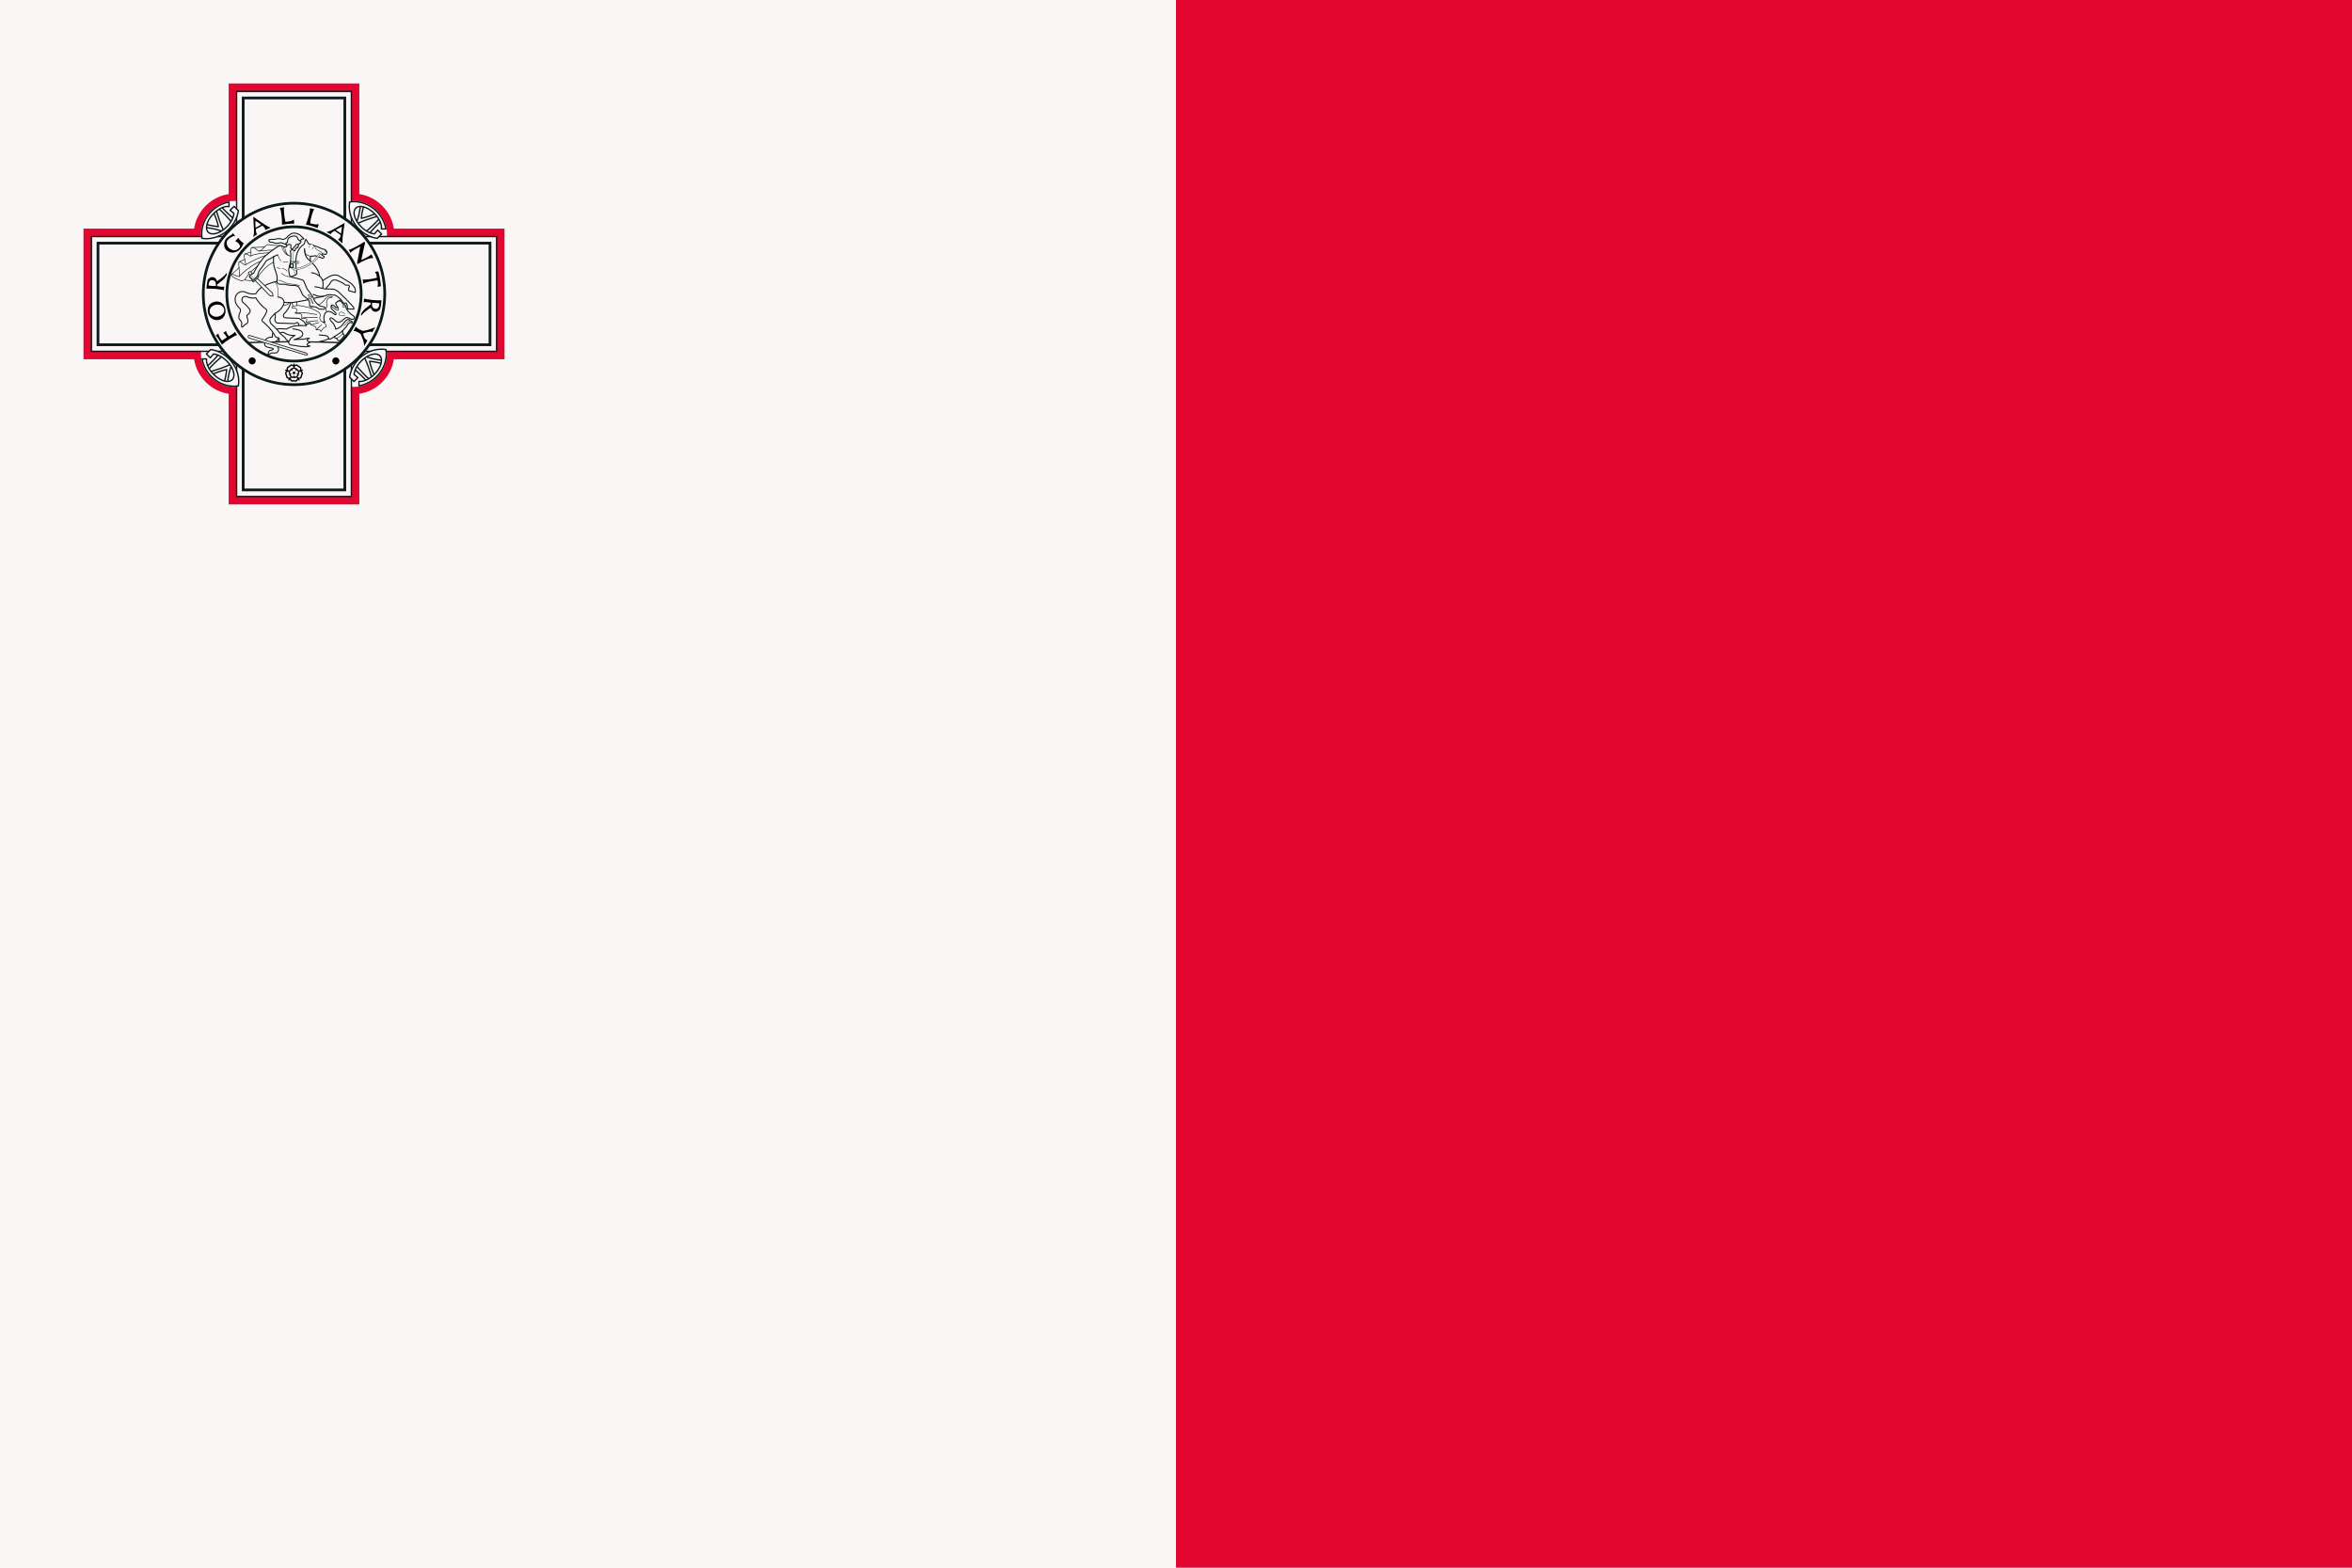
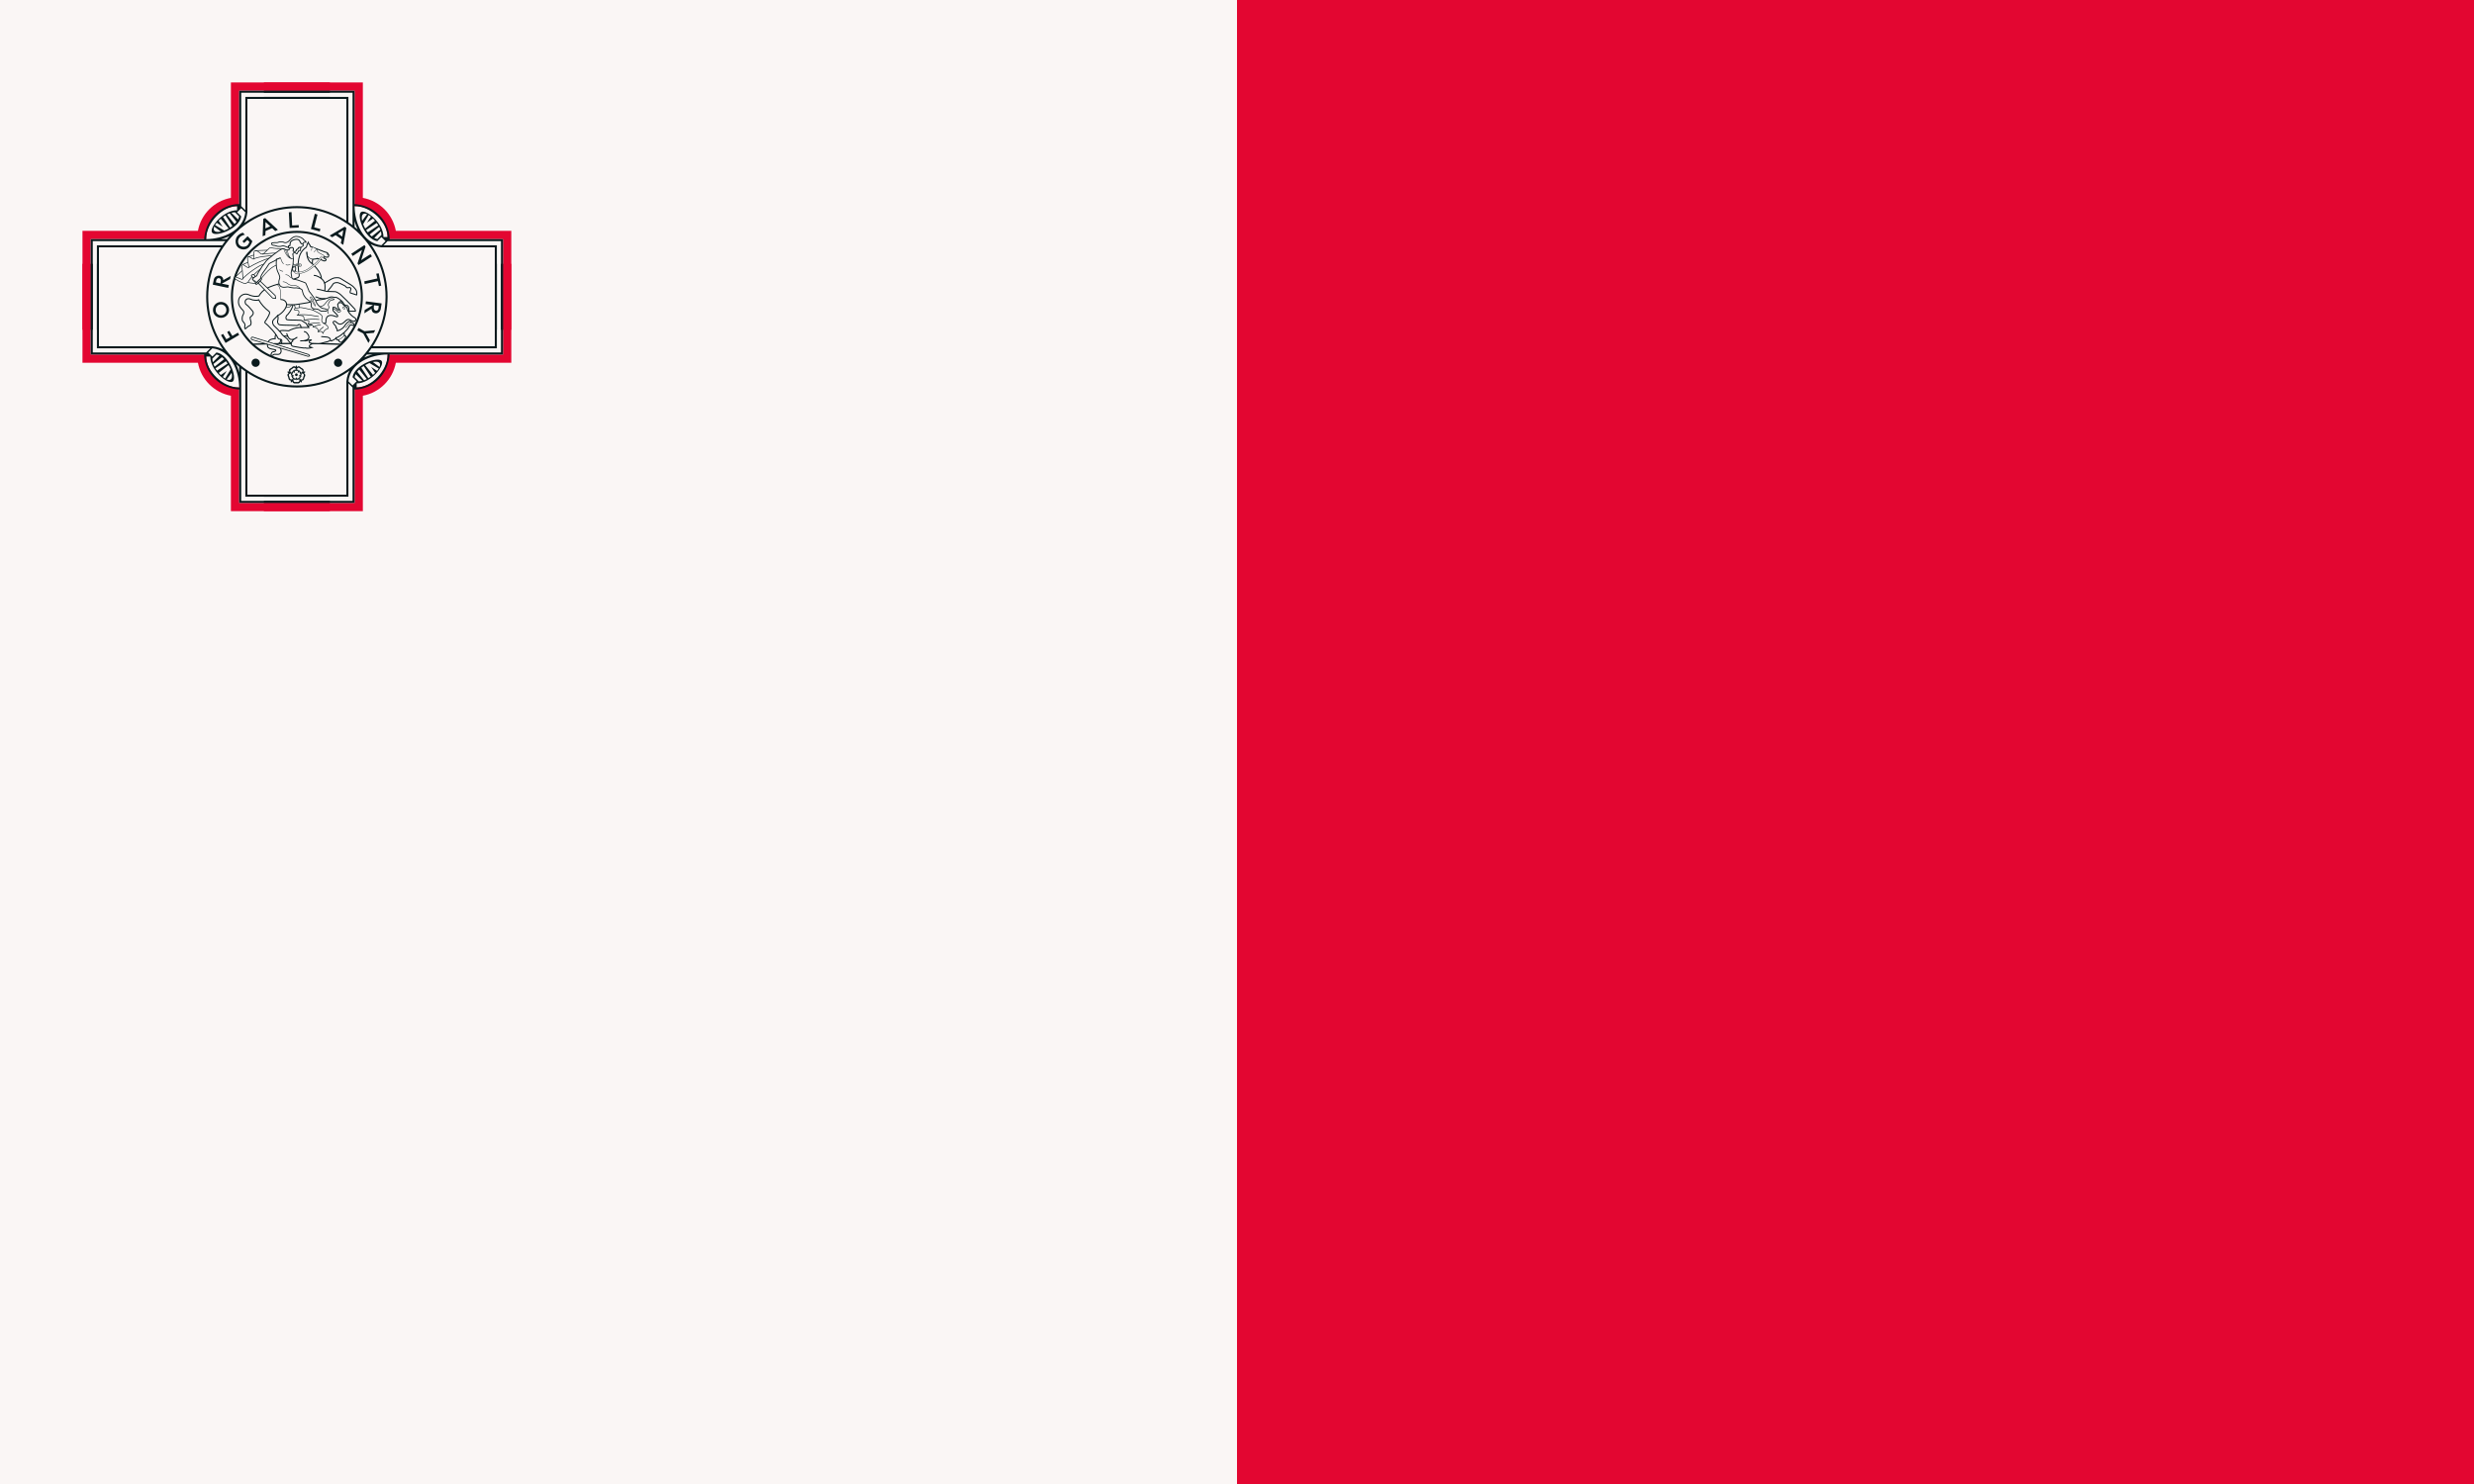
- <svg xmlns="http://www.w3.org/2000/svg" xmlns:xlink="http://www.w3.org/1999/xlink" width="900" height="600" viewBox="0 0 82944 55296">
-   <path fill="#faf6f5" d="M0 0h82944v55296H0z" />
-   <path fill="#e30631" d="M41472 0h41472v55296H41472z" />
-   <g fill="#faf6f5" stroke="#0a1a1d" stroke-width="96" transform="translate(10368 10368)">
-     <path fill="none" stroke="#e30631" stroke-width="512" d="M-2048-7168h4096v3890.8A1094 964 45 0 1 3277.2-2048H7168v4096H3277.2A964 1094 45 0 1 2048 3277.2V7168h-4096V3277.2A1094 964 45 0 1-3277.2 2048H-7168v-4096h3890.8A964 1094 45 0 1-2048-3277.2z" />
-     <path stroke="none" d="M2024-3275.2A1094 964 45 0 1 3275.2-2024v4048A964 1094 45 0 1 2024 3275.2h-4048A1094 964 45 0 1-3275.2 2024v-4048A964 1094 45 0 1-2024-3275.2z" />
-     <path stroke-width="48" d="M-2024-7144h4048V7144h-4048zm-5120 5120H7144v4048H-7144z" />
-     <path d="M-1792-6912h3584V6912h-3584zm-5120 5120H6912v3584H-6912z" />
-     <circle r="3200" />
-     <circle r="2368" />
-     <g id="a" stroke-linejoin="round" stroke-width="48">
-       <path d="M3084-2565c-111 85-322 302-450 461l-119-74c163-141 389-350 514-499zm-101-185c-201 59-585 172-749 276l-36-52c69-99 147-506 144-622l125 28c-41 100-81 314-92 453 129-23 435-123 522-186z" />
-       <path d="M3240.8-2291.9h-158.6a600 330 45 1 0-242.3 173.3l112.1-133.7 138.1 138.1-154.5 154.4a1070 940 45 0 1-974.1-1283 1070 940 45 0 1 1279.3 950.9z" />
+ <svg xmlns="http://www.w3.org/2000/svg" xmlns:xlink="http://www.w3.org/1999/xlink" width="1200" height="720">
+   <path fill="#faf6f5" d="M0 0h1200v720H0Z" />
+   <path fill="#e30631" d="M600 0h600v720H600Z" />
+   <g id="b">
+     <g id="a">
+       <path fill="#e30631" d="M40 160v-48h56a20 20 0 0 1 16-16V40h48v4h-44v56a16 16 0 0 0-16 16H44v44Z" />
+       <path fill="#0a1a1d" d="M44 160h1v-43h65l1-1H44Zm3 0h1v-40h60v-1H47Zm72-57h1V48h40v-1h-41Zm-3-2h1V45h43v-1h-44Zm-15 43a43 43 0 0 1 43-43v-1a44 44 0 0 0-44 44zm12 0a31 31 0 0 1 31-31v-1a32 32 0 0 0-32 32zm-14-27c10 0 20-4 21-14l-4-4c-9 0-17 8-17 18Zm5-5c-2-2 5-9 10-9l2 2c-1 5-10 9-12 7Zm-4 4c0-8 8-16 15-16v2c-7 0-14 9-12 11s13-2 14-8l-2-2 2-2 2 2c-1 9-11 13-19 13Zm8-3 1-1-5-3v1Zm0-3-2-3-1 1Zm3 1h1l-4-6-1 1Zm3-2-4-5h-1l4 6Zm1-1 1-1-4-4h-1Z" />
    </g>
-     <use xlink:href="#a" transform="rotate(90)" />
-     <use xlink:href="#a" transform="rotate(180)" />
-     <use xlink:href="#a" transform="rotate(270)" />
+     <use xlink:href="#a" transform="rotate(90 144 144)" />
  </g>
-   <g transform="translate(10368 10368)">
-     <path d="M-2541 1790c-72-126-167-287-219-329 32-22 75-54 97-60-1 80 120 246 120 246l178-117c-50-77-94-136-130-159 44-32 91-59 104-62 1 39 24 104 92 184 0 0 166-88 220-156l70 114c-78 15-428 233-532 339zm-247-1517c-187 34-282 193-250 372 32 181 194 305 372 275 178-31 279-195 245-385s-180-296-367-262zm27 108c150-27 276 46 297 162s-72 231-223 258-271-69-288-166c-18-99 63-227 214-254zm366-1100c-62 98-199 188-320 271-17-86-81-141-155-146-79-4-160 59-174 101-20 58-45 307-45 307 156-12 497 15 614 58l14-132c-77 20-251-16-251-16l4-58 180-142c23-18 158-144 162-234 1-28-23-21-29-9zm-361 441c-71 2-219-6-260-24 16-143 60-194 136-187 70 7 144 47 124 211zm682-1772c-136 11-306 139-302 249 1 58 21 138 98 196 76 58 155 75 218 63 61-11 162-96 161-143 0-46-108-174-176-174l113-121c29 70 145 172 188 185-49 117-110 239-238 298-128 60-261 57-382-57-114-108-70-316 2-397 79-89 226-127 229-196zm638-673 24 454s9 161-28 261l141-99c-55-44-44-179-44-179l228-122s108 69 97 153l194-79c-113-43-253-142-253-142zm73 141 208 138-203 109zm1018-474c-26 111 2 330 43 512 141-13 249-27 297-87l13 150c-139 0-292 16-432 38 2-205-19-474-77-590zm1059 67c-65 94-119 308-147 492 136 40 242 66 309 27l-43 145c-129-50-278-92-416-123 76-189 155-448 144-576zm1071 485-396 225s-140 81-246 93l151 80c15-68 141-119 141-119l212 149s-14 129-94 156l157 138c-11-120 14-291 14-291zm-94 128-31 249-189-133zm304 932-62-117c102-8 409-188 550-280l22 40-132 603c118-47 305-145 356-199l70 133c-131-19-374 101-558 213l-18-32 113-587s-305 138-341 226zm930 872c-12-89-14-150-57-170l-5-37 109-18c45 117 96 443 89 527l-112 18-5-31c37-42 0-196 0-196-166 17-455 64-496 121l-26-154c59 20 350-11 503-60zM2388 752c62-98 201-187 322-269 17 86 80 142 155 146 79 5 160-56 174-99 21-58 47-306 47-306-156 10-496-19-613-63l-15 132c77-19 251 17 251 17l-4 58-181 141c-24 18-160 143-165 233-1 28 23 20 29 10zm365-439c71-1 219 8 260 26-17 143-62 194-138 186-70-8-143-48-122-212zm-566 836-93 160c72-11 172 46 253 99 27 72 133 256 125 436l120-206c-53-24-115-50-155-243 158-59 276-78 326-50l106-180c-123 74-412 150-460 134-50-29-192-73-222-150z" />
-     <circle cx="1475" cy="2361" r="125" />
-     <circle cx="-1475" cy="2361" r="125" />
-   </g>
-   <g transform="translate(10368 13152)">
-     <path d="M195 268c-13 9-48-9-56-37 0 9-2 37-19 53-41 39-85 20-120 20s-79 19-120-20c-17-16-19-44-19-53-8 28-43 46-56 37-12-9-6-48 18-64-8 2-36 9-56-2-50-27-45-75-56-108s-43-69-18-120c10-21 36-32 44-35-29 1-56-27-52-41 5-15 44-21 67-3-6-7-20-31-16-54 10-56 57-66 85-87 29-21 53-62 109-54 23 3 41 24 47 31-10-27 8-62 23-62s33 35 23 62c6-7 24-28 47-31 56-8 80 33 109 54 28 21 75 31 85 87 4 23-10 47-16 54 23-18 62-12 67 3 4 14-23 42-52 41 8 3 34 14 44 35 25 51-7 87-18 120s-6 81-56 108c-20 11-48 4-56 2 24 16 30 55 18 64zM-93 128c16 12-27 48-10 93 19 53 72 37 103 37s84 16 103-37c17-45-26-81-10-93s38 40 85 39c57-3 58-57 67-87 10-30 42-75-3-110-37-30-86 0-92-19s50-23 64-69c15-55-37-72-62-91-26-18-59-62-106-31-39 27-26 82-46 82s-7-55-46-82c-47-31-80 13-106 31-25 19-77 36-62 91 14 46 70 50 64 69s-55-11-92 19c-45 35-13 80-3 110 9 30 10 84 67 87 47 1 69-51 85-39z" />
-     <path d="M0 199c-9 0-20-21-14-38-3 5-14 17-28 19-34 5-48-20-65-32-17-13-45-19-51-52-3-14 6-29 9-33-14 11-37 7-40-2-3-8 14-25 31-25-5-1-20-8-26-20-15-31 4-52 11-72 6-20 3-49 33-65 12-7 29-3 34-1-15-10-18-33-11-39 8-5 29 6 34 22 0-5 1-22 11-31 25-24 51-12 72-12s47-12 72 12c10 9 11 26 11 31 5-16 26-27 34-22 7 6 4 29-11 39 5-2 22-6 34 1 30 16 27 45 33 65 7 20 26 41 11 72-6 12-21 19-26 20 17 0 34 17 31 25-3 9-26 13-40 2 3 4 12 19 9 33-6 33-34 39-51 52-17 12-31 37-65 32-14-2-25-14-28-19 6 17-5 38-14 38zM0 85c11 0 4 30 25 44 25 17 43-6 57-16s42-20 33-49c-7-25-37-27-34-38 3-10 29 6 50-10 24-19 7-43 2-59-6-16-6-46-37-47-26-1-37 27-46 21s15-26 6-50c-11-29-39-20-56-20s-45-9-56 20c-9 24 15 44 6 50s-20-22-46-21c-31 1-31 31-37 47-5 16-22 40 2 59 21 16 47 0 50 10 3 11-27 13-34 38-9 29 19 39 33 49s32 33 57 16c21-14 14-44 25-44z" />
-     <circle r="48" />
-   </g>
-   <g fill="none" stroke="#0a1a1d" stroke-linecap="round" stroke-linejoin="round" stroke-width="36">
-     <path stroke-width="48" d="M8738 12086a40000 40000 0 0 1 3260 0" />
-     <path stroke-width="24" d="M10246 9194c74 82 82 103 82 103m137 1303c-5 85-1 173 13 218m-218-204c32 35 75 156 69 201" />
-     <path fill="#faf6f5" d="M10935 12073c-39 12-107 51-106 86 1 34 81 39 105 46-43 18-180 44-241 13-44 26-358-46-422-48-40-1-97-35-90-112 1-17 12-56 50-69-22-38 75-102 171-160-144 19-325-37-371-92-110-38-158-1-204 95 4 165-88 243-198 230-75-9-91 26-111 34l224 69c146 141 60 244 28 270-31 25-114 13-163 13s-50 15-71 26c-35 18-70 28-85 12 9-23 23-113 83-127 36-3 101-20 103-54 1-33-120-28-215-64-80-30-107-71-78-196 23-139 186-155 265-156-11-59-4-161 70-228 108-99 275-63 417-54 81-45 231-112 378-118 132-5 717-156 983-127-60-89-46-299 63-361 139-78 289 133 325 96 36-38-45-93-147-199-25-47-20-41-21-56-2-34 6-75 19-84 12-8 95 23 115 53 27 41 61 60 88 38 35-27-10-17-30-76-10-29-33-52-32-81 20-23 98-87 159-107 25 24 41 56 61 88 49 74 94 54 127 104 12 20 12 73 36 118 43 83 128 177 240 244 17 11 41 32 43 49 3 26-18 52-28 64-14 18-64 19-112-4-73-35-99-53-142-47-94 14-156 164-289 166-126-18-211-199-285-146-73 53 172 208 142 273 21 16 55 70 47 115 125-27 225-112 262-181 64-89 115-139 153-155 37-16 85 7 85 36 14-3 35 14 61 18 38 18 23 55 12 68-1-6-21-13-40-22-20-8-51 17-80 41-29 23-50 79-79 115-29 35-104 107-136 146 18 27 9 77 12 101 7 0 31 6 45 16 13 10 11 21 5 48-9 33-133 181-169 180-55 0-90-65-85-92-60 28-87-38-89-62-23 31-114 81-147 93-32 12-45 16-55-27-10 29-91 59-110 63-105 21-212 67-316 66l-255-5z" />
-     <path fill="#faf6f5" stroke-width="22" d="M11295 11104c1 40-57 143 28 216 52 44 143 81 173 138 25 48-10 91-21 88-56-12-130 85-157 151-31-93-92-70-170-57 21-97-57-158-177-174 20-20-13-51-42-77-30-26-124-5-133-26s45-61 18-104c-26-44-139-18-175-33 8-54 14-84-13-132-28-49-155-34-217-48 51-36 74-89 46-147-29-60-163 11-162-69 4-28 157-51 219-55 57-3 257 43 443 88 44 37 336 127 340 241z" />
-     <path d="M11793 11866c93-46 184-106 281-191m-1744-71c84 4 265 31 317 100 52 70 85 181-276 275 108 1 270-26 327-12 51-9 167-47 216-31-19 9-80 26-82 62s26 42 78 58m348-242c125 24 307-13 333 118" />
-     <path stroke-width="24" d="M11682 10793c39 38 133 104 184 140 67 47 98-12 46-97" />
-     <path stroke-width="22" d="M10796 11363c127-26 308-52 415-47m-572-90c199-54 417-31 554-29m-36 435c37-47 120-114 183-171m-368 4c61-25 176-68 272-85m-289-517c107-105 233-90 353-154 72-37 134-140 207-211 33-28 57-50 140-43 87 7 98 34-14 47-80 10-83 49-115 110-27 52-1 113 15 155-20 42-45 102-52 148-4 23 6 41 34 75m-1114 56c281-61 684 44 760 49" />
-     <path stroke-width="16" d="M12123 11491c91-49 92-142 213-182m-454 619c116-55 141-102 204-152m57-932c-9 9-38-3-52-20-13-18-20-42-9-53 10-10 26-8 50 12s20 51 11 61zm26 211c-55 8-64-37-118-46-58-11-97 27-97 62 0 36 36 67 72 69s66-24 141-16m-262-486c44 4 89 12 122-18" />
-     <path fill="#faf6f5" stroke-width="10" d="M10429 9696a23.8 12 75 0 1-15-45 24.4 12.2 76 0 1-13-47 24.4 12.2 77 0 1-13-47 24.8 12.4 79 0 1-12-48 25.2 12.6 80 0 1-11-49 12.5 25-8 0 1-9-49 12.7 25.4-7 0 1-8-50 13 25.8-5 0 1-7-51 12.6 25.2-3 0 1-5-50 12.8 25.6-1 0 1-3-51 12.8 25.6 1 0 1-2-51 13 26.1 4 0 1 1-52 12.8 25.6 6 0 1 3-51 12.9 25.8 9 0 1 5-51 13.2 26.4 12 0 1 8-52 13 26.2 15 0 1 11-51 13 26 19 0 1 14-50 13.3 26.6 23 0 1 17-50 13.7 27.3 27 0 1 21-50 13.8 27.7 31 0 1 25-49 13.9 27.8 35 0 1 29-47 14.3 28.5 40 0 1 33-46 14.4 28.9 45 0 1 38-43 15 30 49 0 1 42-42" />
-     <path fill="#faf6f5" d="M11121 9020c-59 13-89 15-165 18-15 35-16 130-15 164 161 153 317 350 327 536 50 40 82 81 110 155 115-57 231-155 329-180 64-16 177-21 233 12 31 18 305 185 385 234 79 50 134 115 173 172s43 160 30 186l-230-66c-16-38-3-82 15-120 17-36 17-38-16-64-22-18-53-13-75-8-22 4-57-5-77-37-22-33-263-139-304-145-40-6-101-7-151 40-24 39-105 165-169 222-17 17-20 36-10 56 0 0 153-6 246 7 94 14 211 111 262 172 234 215 323 332 399 406 34 33 71 70 63 121l-228-4c3-82-13-141-27-186-27-37-75-19-94-18-19 2-48-39-71-76-29-65-153-152-208-186s-74-19-132-24c-35-11-115-25-173-2s-228 77-385 95c-58 26-229 58-410 97-136 29-441 78-506 79-20 147-174 353-218 376-45 60-43 113-12 140 32 28 265 28 323 30 59 1 175 5 192 8 40 6 90 54 150 87 43 23 52 47 79 90 17 28 43 55 52 79l-275-6c3-58-31-107-70-107-38 27-85 59-137 38-213-13-349-4-547-17-56-3-106-84-85-158 21-75 12-126-2-180-20 22-98 99-142 150-68 77-29 160-4 202 41 35 267 253 297 319 23 35 113 106 203 181 29 67 83 100 126 144l-349 1c11-22 16-43 21-92 2-18-21-58-66-53-46 6-86-47-100-90-14-44-168-241-214-285-46-43-185-185-209-194-25-9-31-60-2-90 30-30 116-167 143-256 18-61-4-66-18-85-152-113-285-263-364-406-29 18-195 17-278-24-63-30-147-39-192 32-26 42-25 121 21 156 66 50 145 132 221 226s10 156-86 238c14 36-2 30 16 90 32 46 32 162-9 186-40 26-92 52-140 108-48 58-69 2-48-94 12-60-37-110-79-156-41-46-20-180 7-220 26-38 53-116-5-174s-173-180-155-342c22-214 229-282 352-226 200 90 319 70 379 57 60-97 135-189 258-259 115-66 342-157 565-192l554-198c75-22 72-88 65-126-72-374-50-769 254-970 32-29 22-111 70-175 9 28 71 104 85 153 131 43 368 126 461 173 45 22 92 25 120 36 25 10 48 35 64 66 25 45-3 89-27 102-18 9-128-28-155-3 5 25 33 52 92 76 27 12-14 62-46 65-18 2-43-6-59-18-65-19-135-46-203-69z" />
-     <path d="M10741 8776c-3 230 75 346 200 426m437 691c22 97 19 193 1 277m-1682 886c174-82 325-279 320-397-3-69-57-175-212-180m212 180c48 19 154 7 230 17m859-560c135 6 316 83 405 79m-468 190c114 25 116 80 353 68m-410-831c133 4 209 69 282 116" />
-     <path stroke-width="22" d="M9992 10767c93-1 163-13 201-95m548-1896c-5 188 71 235 215 262" />
-     <path stroke-width="16" d="M11466 8808c-9 48-10 86 68 79m-415-210c-60 154 243 174 255 271M9675 9948c148 65 131 359 130 531" />
-     <path fill="#faf6f5" stroke-width="14" d="M11303 8948c-48 94-153 240-261 318-160 114-333 199-550 250-29 7-66 16-108 7-41-8-86-35-115-94-16-31-8-179 47-200 58-21 111-28 166-25 30 2 72 11 69 52-2 35-35 56-70 46-42-12-106-36-142-12-25 16-40 83-23 113 26 48 52 63 79 68 27 6 56 0 85-7 208-49 373-130 530-242 103-74 210-228 246-299zm-815 293c-62-13-162 2-171 28 46-29 103-20 168 0 20 6 32-23 3-28zm405-507 24-46c5-10-18-120 96-61s22 110 17 121c-5 10-24 45-24 45" />
-     <g stroke-width="22">
-       <path fill="#faf6f5" d="M9884 8658c-114 11-324-12-438-32-55-10-210 215-292 231s-160-165-281-122c-56 43 3 265-31 293-35 28-142-112-208-65s56 342 24 376c-30 32-180-129-225-99s49 489 5 513c-45 24-253-121-280-59s293 208 383 212l90-34c30 16 286 37 311 39l147-149c225-293 472-568 795-551z" />
-       <path d="m8895 8730 429-16m-686 246 210-72m-409 346 191-84m-470 539 267-242m206 419c113-199 344-419 533-535m-726 421c161-194 622-519 769-537m-368-187c191-88 464-98 681-116m-373-54c27-3 355-44 495-37m-989 522c255-149 504-270 785-358" />
-     </g>
-     <path fill="#faf6f5" stroke-width="28" d="M10803 12455c20 6 41 49 41 49s-43 21-61 17l-2000-598c-59-18-34-109 28-90zM8892 9660c-12-41-48-78-75-83-17-2-61 43-59 57 5 29 63 66 86 74zm189 74-168 168c-21 22 18 57 38 37l168-168c21-21-19-56-38-37zm-83 158 521 540 108 16-16-108-540-521z" />
-     <path fill="#faf6f5" d="M10242 8872c-4-28 11-45 32-60 36-25 26-13 46-3 19 10 39 26 50 35 14 10 22 5 27-3 9-14 12-42 21-51 7 1 18-4 17-17 11-2 14-9 13-20-2-8 5-30 18-26 14 4 43 17 44-2 2-14 11-66 16-106 41 7 27-40 42-46 44 16 60-54 35-79 4-56 45-66 113-65-5-38-57-49-93-97-33-49-142-112-259-110-117 3-213 112-256 160s-132 69-159 64c-26-6-38-25-68-28l-116 3c-40 0-55 28-100 22-27-2-137-1-169 10s-1 83 33 86c16 2 100 7 131 25 35 19 138 24 184 7 86-31 143 27 238 50l30 11c-2 50 1 76-24 76-23 0-61-2-82-4-12 0-61-33-89-39-43-9-69 9-86 16-111 46-522 366-562 439-45 81-112 129-176 250-36 67-104 149-145 262-69 31-140 96-151 111-12 16 11 42 24 41-5 10 19 37 38 35-11 12 19 34 33 30-8 12 13 45 30 44l166-166c0-71 42-150 64-189 89-108 205-287 237-335 17-27 212-104 263-154-13 140-9 236 9 319 28 136 73 223 100 338 28 114 0 184 5 238 2 42 17 46 57 69 41 25 199 4 249 19 93 29 178 31 212 37 116-16 203 16 240 45 38 30 112 202 140 266 27 63 177 151 208 187 32 35 55 137 49 182-5 44 1 64 47 59 36-5 169 20 194 33 24 12 82 58 102 60s115 12 159 8 42-76 23-79c-18-2-94-18-139-29-44-10-143-98-182-146-40-49-60-117-85-166-26-49-175-258-214-305-12-23-91-212-109-259-17-47-56-52-86-61-124-36-172-52-299-76-92-17-113-22-121-90-6-51-45-148-25-215 7-22 20-93 26-125 7-32 27-85 32-117 6-43 14-174 14-208 0-62-9-110-16-161zm96 563c-12 3-70 11-100-1-10-5-8-25 2-25-6-4-16-25-2-28-8-2-18-32-4-33-14-9-14-26 0-32 10-8 72-10 98-6 16 32 12 91 6 125z" />
-     <path d="M10113 8638c29 18 25-2 77-17 51-15 85 30 69 72-15 42-17 77 38 80s68-44 80-67c13-22 37-21 51-48 11-56 68-43 103-37m71-125c-28 15-88-33-98-79-17-54-56-93-125-94-69 0-200 39-228 120-9 61-14 101-15 112-25 9-49 1-51 12 2 24 7 45-7 55m-426 427 139-60" />
-     <path stroke-width="18" d="M9791 8989c39 88 66 178 120 209m76 34c58 29 97 19 166 8m-347 646c144 7 203 72 322 109 118 36 286 16 439 88m-804-658c36 27 88 45 131 45m63 3c76 12 146 42 157 86m-188 80c69 67 195 118 285 123" />
-     <path stroke-width="16" d="M10032 8705c65 210 74 296 226 328m-281-341c65 211 136 324 281 341m-341-368c65 211 164 359 341 368m786 1683c-32-24-40-39-63-85l-54-107-34 18c-15 7-31-20-14-28l29-14-39-78c-22-4-1-17 14-24 16-8 39-18 29 2l39 78 28-14c17-9 30 20 14 27l-34 17 54 107c23 46 31 61 31 101z" />
-     <path stroke-width="8" d="m8892 9849 73-66m-106 36 70-63m-108 28 76-64m1343-311 71-3m-77-58 67-2m-63 35 66-6m86-620c15 9 29 16 43 18" />
+   <use xlink:href="#b" transform="rotate(180 144 144)" />
+   <g fill="#0a1a1d">
+     <circle cx="164" cy="176" r="2" />
+     <circle cx="124" cy="176" r="2" />
+     <path d="m173.9 128.6 6.5-4.2-.7-1.1-3 1.9-1.5 1 2.1-6.5-.5-.8-6.4 4.2.7 1.1 4.4-2.9h.1l-2.2 6.5Zm-64.5 37.8 6.6-3.9-.6-1.1-2.7 1.6-1.5-2.5-1 .6 1.4 2.5-1.8 1-1.6-2.6-1 .6Zm-2.2-12.2c2.2 0 3.9-1.7 3.9-3.8 0-2.2-1.7-3.9-3.9-3.9s-3.9 1.7-3.9 3.9c0 2.1 1.7 3.8 3.9 3.8Zm0-1.2c-1.5 0-2.6-1.1-2.6-2.6s1.1-2.7 2.6-2.7 2.6 1.2 2.6 2.7-1.1 2.6-2.6 2.6Zm3.5-13.3.3-1.4-4-.8-.1.5 4.7-2.6.3-1.5-3.6 2c0-2.8-4-2.9-4.6-.2l-.5 2.4Zm-3.8-2.2-2.2-.5.2-1c.3-1.6 2.6-1.4 2.2.5Zm8.4-17.6c1.5 1.4 4 1.6 5.5 0 .6-.6 1.4-2.1 1.6-2.9l-2.3-2.4-2.5 2.5.8.8 1.6-1.5 1 1c-.2.6-.6 1.3-.9 1.6a3 3 0 0 1-3.9 0c-1.1-1.1-.9-2.9.2-4 .5-.5 1.7-1.1 2.4-1.1l-1-1c-.8.2-1.7.7-2.3 1.3-1.6 1.3-1.6 4.3-.2 5.7Zm63.4 46.5.7-1.3-1.8-3.2v-.1l3.7-.3.7-1.3-5.2.5-2.9-1.6-.6 1.2 2.9 1.5Zm-51.3-51.8 1.3-.5.1-2 3.2-1.4 1.5 1.4 1.3-.6-6.2-5.7-.9.4Zm1.3-3.8.1-3.1 2.3 2.1Zm48 41.2 3.5-2.2c0 .7.3 2.1 2 2.2 1.3.1 2.3-.9 2.5-2.2l.4-2.6-7.6-1-.2 1.3 3.6.5-4 2.4Zm6.9-2.5c-.2 1.9-2.5 1.5-2.3-.4l.1-1 2.3.3Zm-43.1-38.9 4.4-.2v-1.2l-3.2.2-.3-6.5-1.3.1Zm43.3 28.2 1.1-.2-1.2-6-1.2.2.5 2.3-6.3 1.4.2 1.3 6.4-1.4Zm-28.7-26.5.3-1.2-3-.8 1.6-6.2-1.3-.4-1.9 7.4Zm11.4 6.5 1.5-8.2-.8-.6-7.3 4.3 1.2.8 1.7-1 2.9 2-.4 1.9Zm-.5-4-2.1-1.5 2.6-1.6Zm-19.6 70.7c-.2.1-.6-.1-.8-.5 0 0 0 .5-.2.7-.6.5-1.2.3-1.7.3s-1 .2-1.6-.3c-.2-.2-.2-.6-.2-.7-.2.3-.6.6-.8.5-.2-.1-.1-.7.2-.9h-.7c-.7-.4-.7-1-.8-1.5s-.6-1-.3-1.6c.2-.3.5-.5.6-.5-.4 0-.7-.4-.7-.6.1-.2.6-.3 1 0a1 1 0 0 1-.3-.8c.2-.7.8-.9 1.2-1.1.4-.3.7-.9 1.5-.8.3 0 .5.3.6.4-.1-.3.1-.8.3-.8s.5.5.3.8l.7-.4c.7-.1 1 .5 1.5.8.3.2 1 .4 1.1 1.1l-.2.8c.3-.3.9-.2 1 0 0 .2-.4.6-.8.6.1 0 .5.2.6.5.4.7 0 1.2-.2 1.6s-.1 1.1-.8 1.5c-.3.1-.7 0-.8 0 .4.2.4.8.3.9Zm-4-2c.3.2-.3.7 0 1.3.2.8 1 .5 1.3.5s1.2.3 1.5-.5c.2-.6-.4-1-.2-1.2s.5.5 1.2.5c.8 0 .8-.8.9-1.2.1-.4.6-1 0-1.5-.5-.4-1.2 0-1.3-.3s.7-.3.9-.9c.2-.7-.5-1-.9-1.2-.3-.3-.8-.9-1.4-.5-.5.4-.4 1.2-.6 1.2s-.1-.8-.7-1.1c-.6-.5-1 .1-1.4.4-.4.2-1 .5-.9 1.2.2.6 1 .7.9 1s-.8-.2-1.3.2c-.6.5-.1 1.1 0 1.5.1.4.1 1.2 1 1.2.6 0 .9-.7 1-.5Z" />
+     <path d="M143.8 184.5c-.2 0-.3-.3-.2-.5l-.4.3c-.5 0-.7-.3-1-.5-.1-.2-.5-.2-.6-.7l.1-.4h-.5c0-.2.2-.4.4-.4a.6.6 0 0 1-.4-.3c-.2-.4 0-.7.2-1 0-.2 0-.6.4-.8h.5c-.2-.2-.3-.5-.2-.6.1 0 .4.1.5.3l.1-.4c.4-.3.7-.2 1-.2s.7-.1 1 .2l.1.4c.1-.2.4-.3.5-.3.1.1 0 .4-.1.6 0 0 .3-.1.4 0 .4.2.4.6.5.9 0 .2.3.5.1 1l-.3.2c.2 0 .4.2.4.3 0 .2-.4.2-.6 0 0 .1.2.3.1.5 0 .5-.4.5-.7.7-.2.2-.4.5-.8.5a.6.6 0 0 1-.4-.3c0 .2 0 .5-.2.5Zm0-1.5c.1 0 0 .4.3.6.3.2.6-.1.8-.3s.5-.2.4-.6c0-.4-.5-.4-.4-.5 0-.2.4 0 .6-.2.4-.2.1-.6 0-.8 0-.2 0-.6-.4-.6s-.5.3-.7.3.2-.4.1-.7c-.1-.4-.5-.3-.8-.3s-.6-.1-.7.3c-.2.3.2.6 0 .7s-.2-.3-.6-.3c-.4 0-.4.4-.5.6 0 .2-.3.6 0 .8.3.2.7 0 .7.2 0 .1-.3.1-.4.5-.2.4.2.5.4.7s.5.4.8.2c.3-.2.2-.6.3-.6Z" />
+     <circle cx="143.75" cy="181.81" r=".66" />
+     <path fill="none" stroke="#0a1a1d" stroke-linecap="round" stroke-width=".65" d="M123.2 167c14.7-.6 26.8-.6 41.5 0" />
+     <path fill="none" stroke="#0a1a1d" stroke-width=".32" d="M142.1 127.9c1 1 1.1 1.3 1.1 1.3m1.9 17.7c-.1 1.1 0 2.3.1 3m-3-2.8c.5.4 1.1 2 1 2.7" />
+     <path fill="#faf6f5" stroke="#0a1a1d" stroke-width=".49" d="M139.6 163.2c-1.3-.4-2.8-.1-3.4 1 .1 2.3-1 2.7-2.5 2.5-1-.1-1.2.3-1.5.5l3 .9c2 1.9.9 3.3.5 3.6-.5.4-1.6.2-2.3.2s-.6.2-1 .4-.9.3-1 .1c0-.3.2-1.5 1-1.7.5 0 1.4-.3 1.4-.7 0-.5-1.6-.4-2.9-.9-1-.4-1.4-1-1-2.6.3-2 2.5-2.1 3.6-2.2-.2-.8 0-2.1 1-3 1.4-1.4 3.6-.9 5.5-.8 1.1-.6 3.2-1.5 5.2-1.6 1.8 0 9-2.4 12.7-2 .4-.8-.2-2.7 1.3-3.6 1.9-1 4 .8 4.5.3s-.6-1.2-2-2.7c-.3-.6-.2-.5-.2-.7 0-.5 0-1 .2-1.2.2 0 1.3.3 1.6.7.3.6.8.9 1.2.6.4-.4-.2-.3-.4-1-.2-.5-.3-1.2-.3-1.6.3-.3.6-1.2 1.4-1.5l1.4 1.7c.7 1 1.3.7 1.7 1.4.2.2.2 1 .5 1.6a8.8 8.8 0 0 0 3.3 3.3c.2.1.5.4.5.6 0 .4-.2.7-.3.9-.2.2-1 .3-1.6 0-1-.5-1.3-.8-1.9-.7-1.3.2-2 2.2-3.9 2.3-1.7-.3-2.1-2-3.1-1.3s1.6 2.1 1.2 3c.3.2.7 1 .6 1.5 1.7-.3 3-1.5 3.6-2.4a6.4 6.4 0 0 1 2-2.1c.5-.2 1.2 0 1.2.5l.8.2c.5.3.4 1.1.3 1.3l-.8-.3c-.3-.1-.6-.1-1 .2l-1 1.6-1.9 2c.3.3.2 1 .2 1.3.1 0 .4 0 .6.2.2.2.2.3 0 .7 0 .4-1.7 2.4-2.2 2.4-.7 0-1.2-.9-1.2-1.2-.8.4-1.1-.5-1.2-.9-.3.5-1.5 1.1-2 1.3-.4.2-.6.2-.7-.4-.1.4-1.2.8-1.5.9-1.4.2-2.8.9-4.3.9l-3.4-.1.3.2c-.5.2-1.4.7-1.4 1.2 0 .4 1.1.5 1.4.6-.6.2-2.4.6-3.2.2-.6.3-4.9-.6-5.7-.7-.6 0-1.4-.4-1.3-1.5 0-.2.2-.8.7-1-.3-.4 1-1.3 2.3-2-4.1 3-4.6-.8-5.2-1.9" />
+     <path fill="#faf6f5" stroke="#0a1a1d" stroke-width=".3" d="M156.3 153.7c0 .6-.8 2 .4 3 .7.5 2 1 2.3 1.8.3.7-.1 1.2-.3 1.2-.7-.2-1.7 1.1-2.1 2-.4-1.2-1.3-1-2.3-.7.3-1.4-.8-2.2-2.4-2.4.3-.3-.2-.7-.6-1-.4-.4-1.7-.1-1.8-.4s.6-.8.3-1.4c-.4-.6-2-.2-2.4-.5.1-.7.2-1-.2-1.7s-2-.5-3-.7c.8-.5 1-1.2.7-2-.4-.8-2.2.2-2.2-1 0-.3 2.1-.6 3-.7.7 0 3.4.6 6 1.2.6.5 4.5 1.8 4.6 3.3Z" />
+     <path fill="none" stroke="#0a1a1d" stroke-width=".49" d="M163 164c1.3-.6 2.5-1.4 3.8-2.6m-19.4-.5c1.2 0 1.5.8 2 1.4.7 1 1.3 3.1-3.8 3.1 1.5 0 1.8-.2 2.6 0 .7-.1 2.3-.7 3-.4-.3 0-1.1.3-1.2.8s.4.6 1 .8m4.8-3.3c1.7.3 4.2-.2 4.5 1.6" />
+     <path fill="none" stroke="#0a1a1d" stroke-width=".32" d="M161.5 149.5c.6.5 1.9 1 2.5 1.9 1 0 1.8-.3.6-1.3" />
+     <path fill="none" stroke="#0a1a1d" stroke-width=".3" d="M149.5 157.2c1.8-.3 4.2-.7 5.7-.6m-7.8-1.2c2.7-.8 5.7-.5 7.5-.4m-.5 5.9c.5-.7 1.6-1.6 2.5-2.3m-5 0c.9-.3 2.4-1 3.7-1.1m-3.9-7c1.4-1.5 3.1-1.3 4.8-2.1 1-.5 1.8-2 2.8-2.9.4-.4.7-.7 1.9-.6 1.1.1 1.3.5-.2.7-1.1.1-1.1.6-1.6 1.5-.4.7 0 1.5.2 2a8 8 0 0 0-.7 2c0 .4.1.6.5 1m-15.1.8c3.8-.8 9.3.6 10.3.7" />
+     <path fill="none" stroke="#0a1a1d" stroke-width=".22" d="M167.5 159c1.2-.7 1.3-2 2.9-2.5m-6.2 8.4c1.6-.8 2-1.4 2.8-2m.2-13c-.1.2-.5 0-.7-.2-.2-.2-.3-.6-.1-.7.1-.2.3-.1.6.1s.3.7.2.9Zm-2.5-2.6c.4-.5.6-.2 1.2-.4" />
+     <path fill="#faf6f5" stroke="#0a1a1d" stroke-width=".49" d="m154 125.5-2.3.3c-.2.4-.2 1.7-.2 2.2 2.2 2 4.3 4.7 4.4 7.2.7.6 1.2 1.1 1.5 2.1 1.6-.8 3.2-2 4.5-2.4.9-.2 2.4-.3 3.1.1l5.2 3.2c1.1.7 1.9 1.6 2.4 2.3s.6 2.2.4 2.6l-3.1-1c-.2-.4 0-1 .2-1.5s.2-.6-.2-1c-.3-.2-.8-.1-1 0a1 1 0 0 1-1.1-.5c-.3-.5-3.6-2-4.1-2-.5 0-1.4 0-2 .5-.4.6-1.5 2.3-2.3 3-.3.3-.3.5-.2.8l3.4.1c1.2.2 2.8 1.5 3.5 2.3 3.2 3 4.4 4.5 5.4 5.5.5.5 1 1 .9 1.7h-3.1c0-1.2-.2-1.8-.4-2.4-.3-.5-1-.5-1.3-.4-.2 0-.6-.6-1-1-.3-1-2-2.1-2.8-2.6s-1-.3-1.7-.3c-.5-.2-1.6-.4-2.4 0s-3 1-5.2 1.2c-.8.4-3.1.8-5.5 1.4-1.9.3-6 1-6.9 1-.3 2-2.4 4.8-3 5.1-.6.8-.5 1.5-.1 2 .4.3 3.6.3 4.4.3l2.6.1c.5.1 1.2.8 2 1.2.6.3.7.6 1 1.2l.8 1.1H146c0-.9-.4-1.5-1-1.5-.4.3-1 .8-1.8.5-2.8-.2-4.7 0-7.4-.3-.7 0-1.4-1-1.1-2 .3-1.1.2-1.8 0-2.5l-2 2c-.9 1-.3 2.2 0 2.7.5.5 3.6 3.4 4 4.3.3.5 1.5 1.5 2.8 2.5.4 1 1 1.3 1.7 2h-4.7c.1-.3.2-.6.2-1.3 0-.2-.2-.8-.9-.7-.6 0-1.1-.6-1.3-1.2-.2-.6-2.3-3.3-3-3.9-.5-.6-2.4-2.5-2.7-2.6-.4-.1-.5-.8 0-1.2.3-.4 1.5-2.3 1.9-3.5.2-.8 0-.9-.3-1.2-2-1.5-3.8-3.5-4.9-5.5-.4.3-2.6.3-3.8-.3-.8-.4-2-.5-2.6.5-.3.5-.3 1.6.3 2 1 .7 2 1.9 3 3.1s.2 2.1-1.1 3.2l.2 1.3c.4.6.4 2.2-.1 2.5-.6.3-1.3.7-2 1.4-.6.8-.9 0-.6-1.2.2-.8-.5-1.5-1-2.1-.6-.7-.3-2.5 0-3 .4-.5.8-1.6 0-2.4s-2.4-2.4-2.1-4.6a3.5 3.5 0 0 1 4.7-3c2.7 1.2 4.3.9 5.2.7a9.7 9.7 0 0 1 3.4-3.5 25 25 0 0 1 7.7-2.6l7.5-2.7c1-.3 1-1.2.9-1.7-1-5-.7-10.4 3.4-13.1.4-.4.3-1.5 1-2.4 0 .4 1 1.4 1.1 2l6.3 2.4c.6.3 1.2.4 1.6.5.3.1.6.5.8.9a1 1 0 0 1-.3 1.4c-.3.1-1.8-.4-2.1 0 0 .3.4.6 1.2 1 .4.1-.2.8-.6.8-.2 0-.6 0-.8-.2l-2.7-1Z" />
+     <path fill="none" stroke="#0a1a1d" stroke-width=".49" d="M148.8 122.2c0 3.1 1 4.7 2.7 5.8m6 9.3c.2 1.3.2 2.6 0 3.8m-22.8 12c2.3-1.1 4.4-3.8 4.3-5.4 0-1-.8-2.4-2.9-2.4m2.9 2.4c.6.3 2 0 3.1.2m11.6-7.6c1.9.1 4.3 1.2 5.5 1.1M153 144c1.5.3 1.5 1 4.8.9m-5.6-11.3c1.8.1 2.8 1 3.8 1.6" />
+     <path fill="none" stroke="#0a1a1d" stroke-width=".3" d="M138.7 149.2c1.2 0 2.2-.2 2.7-1.3m7.4-25.7c0 2.5 1 3.2 3 3.6" />
+     <path fill="none" stroke="#0a1a1d" stroke-width=".22" d="M158.6 122.6c-.1.7-.1 1.2 1 1.1m-5.7-2.8c-.8 2 3.3 2.3 3.5 3.6m-23 13.6c2 .9 1.7 4.8 1.7 7.2" />
+     <path fill="#faf6f5" stroke="#0a1a1d" stroke-width=".19" d="M156.4 124.5c-.7 1.3-2 3.3-3.5 4.3-2.2 1.6-3.5 3-6.5 3.7-.4 0-1.9.6-2.4.4-.6-.1-1.2-.6-1.6-1.5-.2-.5-.1-2.8.6-3 .8-.4 1.5-.5 2.3-.4.4 0 1 .1 1 .7-.1.4-.6.7-1 .6-.6-.2-1.5-.5-2-.2-.3.3-.5 1.3-.3 1.8.4.8.7 1 1.1 1.1.4.2 1.8-.1 2.2-.2 2.8-.7 4-2 6.1-3.6 1.4-1 2.9-3 3.4-4m-10.4 4.3c-.9-.2-2.2 0-2.3.3.6-.3 1.4-.2 2.2 0 .3.1.5-.3 0-.3Zm5.5-6.9.3-.6c0-.2-.3-1.6 1.3-.8s.3 1.4.2 1.6l-.3.6" />
+     <path fill="#faf6f5" stroke="#0a1a1d" stroke-width=".3" d="M137.2 120.6c-1.5.2-4.4-.1-6-.4-.7-.2-2.8 2.9-3.9 3.1s-2.2-2.2-3.8-1.6c-.7.5 0 3.5-.4 4-.5.3-2-1.6-2.8-1s.7 4.7.3 5.1c-.4.5-2.4-1.7-3-1.3s.6 6.6 0 7c-.6.3-3.4-1.7-3.8-.9s4 2.9 5.2 3l1.2-.6c.4.3 3.9.5 4.2.6l2-2c3-4 6.4-7.7 10.8-7.5v-7.5Z" />
+     <path fill="none" stroke="#0a1a1d" stroke-width=".3" d="m123.8 121.6 5.8-.2m-9.3 3.3 2.9-1m-5.6 4.7 2.6-1.1m-6.3 7.3 3.6-3.3m2.8 5.6c1.5-2.6 4.6-5.6 7.2-7.2m-9.9 5.7c2.2-2.6 8.5-7 10.5-7.3m-5-2.5c2.6-1.2 6.3-1.3 9.2-1.6m-5-.7c.3 0 4.7-.6 6.6-.5m-13.3 7a51 51 0 0 1 10.6-4.8" />
+     <path fill="#faf6f5" stroke="#0a1a1d" stroke-width=".38" d="M149.6 172c.3 0 .6.7.6.7s-.6.2-.8.2l-27.1-8.1c-.8-.2-.5-1.5.4-1.2l27 8.4Zm-25.8-37.8c-.2-.6-.7-1-1-1.1-.3 0-.9.5-.9.7.1.4.9 1 1.2 1l.7-.6Zm2.5 1-2.3 2.2c-.2.3.3.8.6.5l2.2-2.2c.3-.3-.2-.8-.5-.5Zm-1.1 2.1 7 7.3 1.5.2-.2-1.4-7.3-7-1 1Z" />
+     <path fill="#faf6f5" stroke="#0a1a1d" stroke-width=".42" d="M142 123.5c0-.4.2-.6.5-.8.5-.4.3-.2.6 0 .3 0 .5.3.7.4.2.2.3 0 .3 0 .2-.2.2-.6.3-.7l.3-.2.1-.3c0-.1.1-.4.3-.4.2 0 .6.3.6 0l.2-1.4c.5 0 .4-.6.6-.6.6.2.8-.8.4-1.1 0-.8.6-.9 1.6-.9-.1-.5-.8-.7-1.3-1.3-.4-.7-2-1.5-3.5-1.5-1.6 0-2.9 1.5-3.5 2.2s-1.8 1-2.1.8c-.4 0-.5-.3-1-.3h-1.5c-.6 0-.8.4-1.4.3-.3 0-1.8 0-2.3.2s0 1 .5 1.1c.2 0 1.3.1 1.8.4.4.2 1.8.3 2.5 0 1.1-.4 1.9.4 3.2.7l.4.2c0 .7 0 1-.3 1h-1.1l-1.2-.6c-.6-.1-1 .1-1.2.2-1.5.7-7 5-7.6 6-.6 1-1.5 1.7-2.4 3.4-.5.9-1.4 2-2 3.5-.9.4-1.8 1.3-2 1.5-.2.2.2.6.3.6 0 .1.3.5.5.4-.1.2.3.5.5.4-.1.2.2.7.4.6l2.2-2.2c0-1 .6-2 1-2.6 1.1-1.4 2.7-3.8 3.1-4.5.3-.4 2.9-1.4 3.6-2a14 14 0 0 0 .1 4.2c.4 1.9 1 2.2 1.4 3.8.4 1.5-.6 1.4-.3 3.6.9 2.8 3.8 1.4 4.5 1.6 1.2.4 2.4.4 2.8.5 1.6-.2 3.2.3 3.7.7.6.4.2 1.7 1.5 3.5.8 1.4 2.4 2 2.8 2.6.4.4.5 1.5.4 2-.1.7.9 1.4 1.5 1.4.5-.1 1.7.1 2 .3.3.1 1.1.8 1.4.8h2.2c.6 0 .5-1 .3-1l-2-.4c-.5-.1-1.9-1.3-2.4-2-.5-.6-.8-1.5-1.1-2.2-.4-.7-2.4-3.5-3-4.1 0-.3-1.2-2.9-1.4-3.5-.2-.7-.8-.7-1.2-.9-1.6-.5-2.4-1-4.1-1.3-1.3-.2-1.6-.3-1.7-1.2 0-.7-.5-1.7-.2-2.6l.4-1.7.4-1.6.2-2.8-.2-2.2Zm1.3 8c-.1 0-1 .2-1.3 0v-.5s-.2-.4 0-.4c-.1 0-.2-.5 0-.6-.3-.1-.3-.4 0-.5h1.3c.2.4.1 1.4 0 2Z" />
+     <path fill="none" stroke="#0a1a1d" stroke-width=".49" d="M140.3 120.3c.4.3.3 0 1-.2s1.2.4 1 1c-.2.5-.3 1 .5 1s.9-.6 1-.9c.2-.3.6-.2.8-.6.1-.8.9-.6 1.3-.5m1-1.7c-.4.2-1.2-.5-1.3-1-.3-.8-.8-1.3-1.7-1.3-1 0-2.7.5-3.1 1.6l-.2 1.5c-.3.1-.7 0-.7.2v.7m-5.9 5.8 2-.8" />
+     <path fill="none" stroke="#0a1a1d" stroke-width=".24" d="M136 125c.5 1.3.8 2.5 1.6 3m1 .4c.8.4 1.3.2 2.2 0m-3.6 8.3c2 .1 2 1.1 3.6 1.6s2.7-.5 4.8 1.6m-10-9c.5.5 1.2.7 1.7.7m1.2 1.7c1.9 0 1.9 1.4 3 1.5" />
+     <path fill="none" stroke="#0a1a1d" stroke-width=".22" d="M139.2 121.2c.9 2.9 1 4 3 4.5m-3.7-4.6c.8 2.8 1.8 4.3 3.8 4.6m-4.7-5c1 2.9 2.3 4.9 4.7 5m10.6 22.8-.9-1.2-.7-1.4-.4.2c-.2 0-.5-.3-.2-.4l.4-.2-.6-1c-.3 0 0-.3.2-.4.2 0 .5-.2.4 0l.5 1.1.4-.1c.2-.2.4.2.2.3l-.5.3.8 1.4c.3.6.4.8.4 1.4Z" />
  </g>
</svg>
